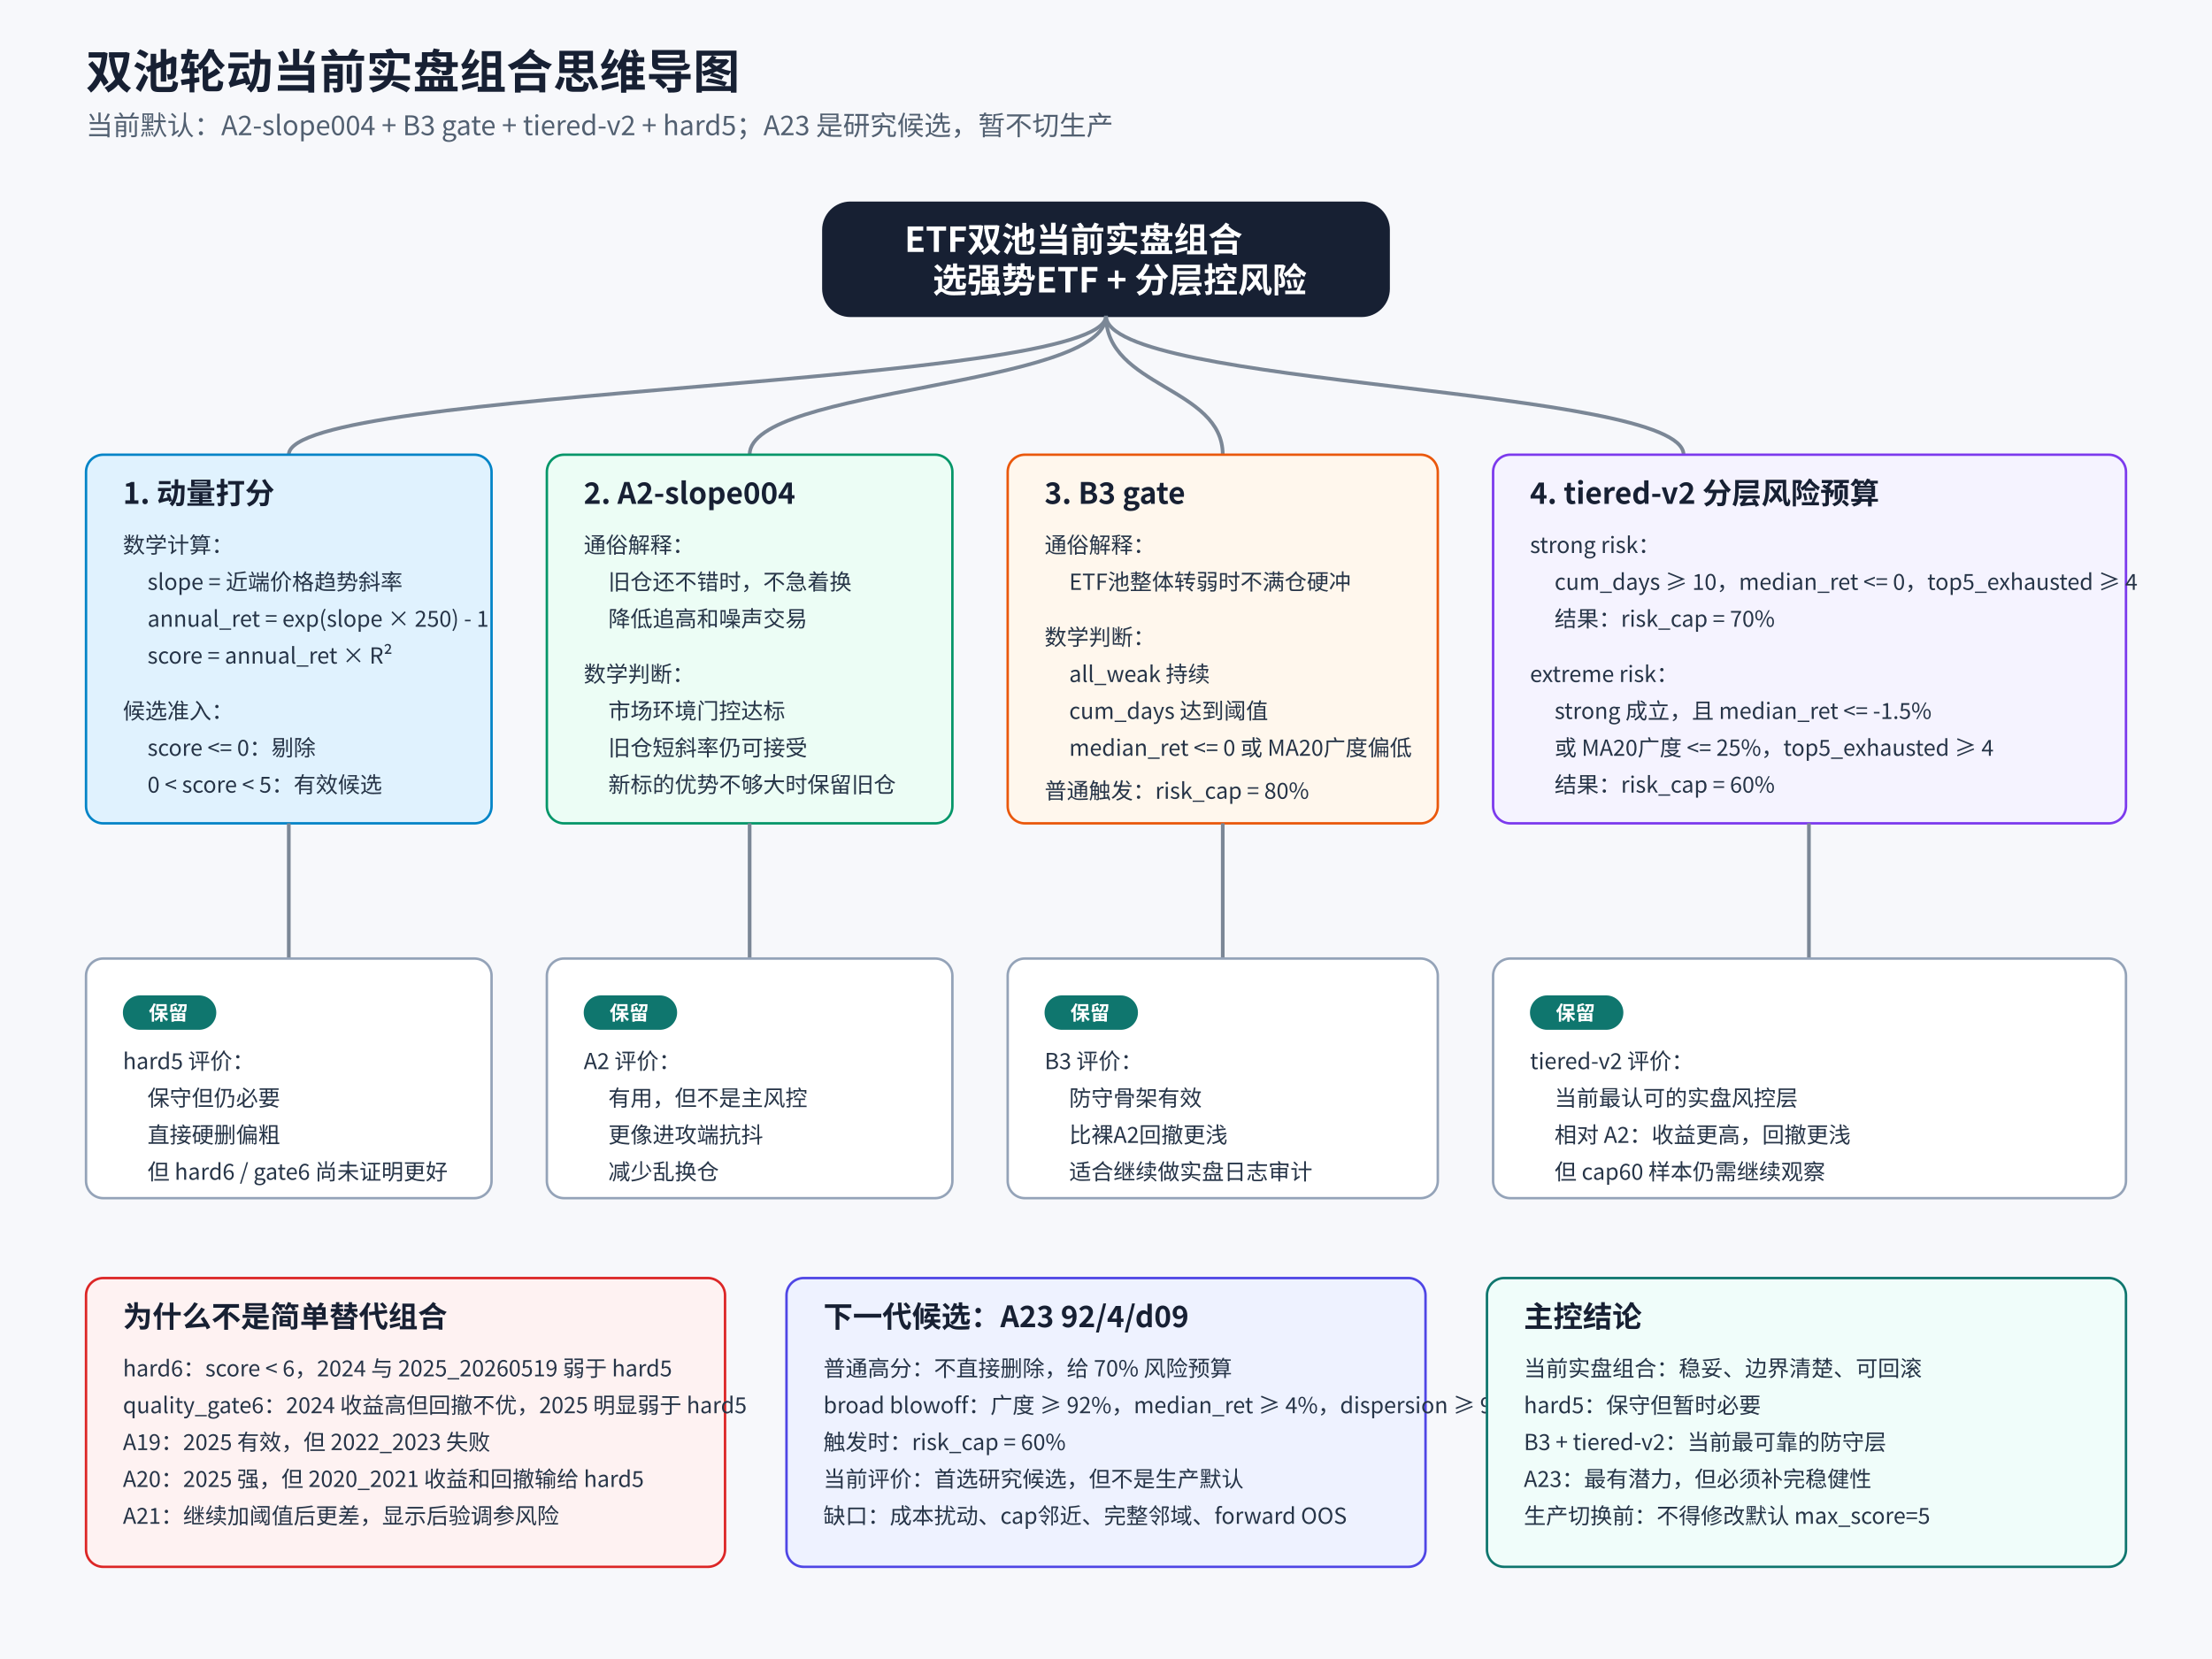
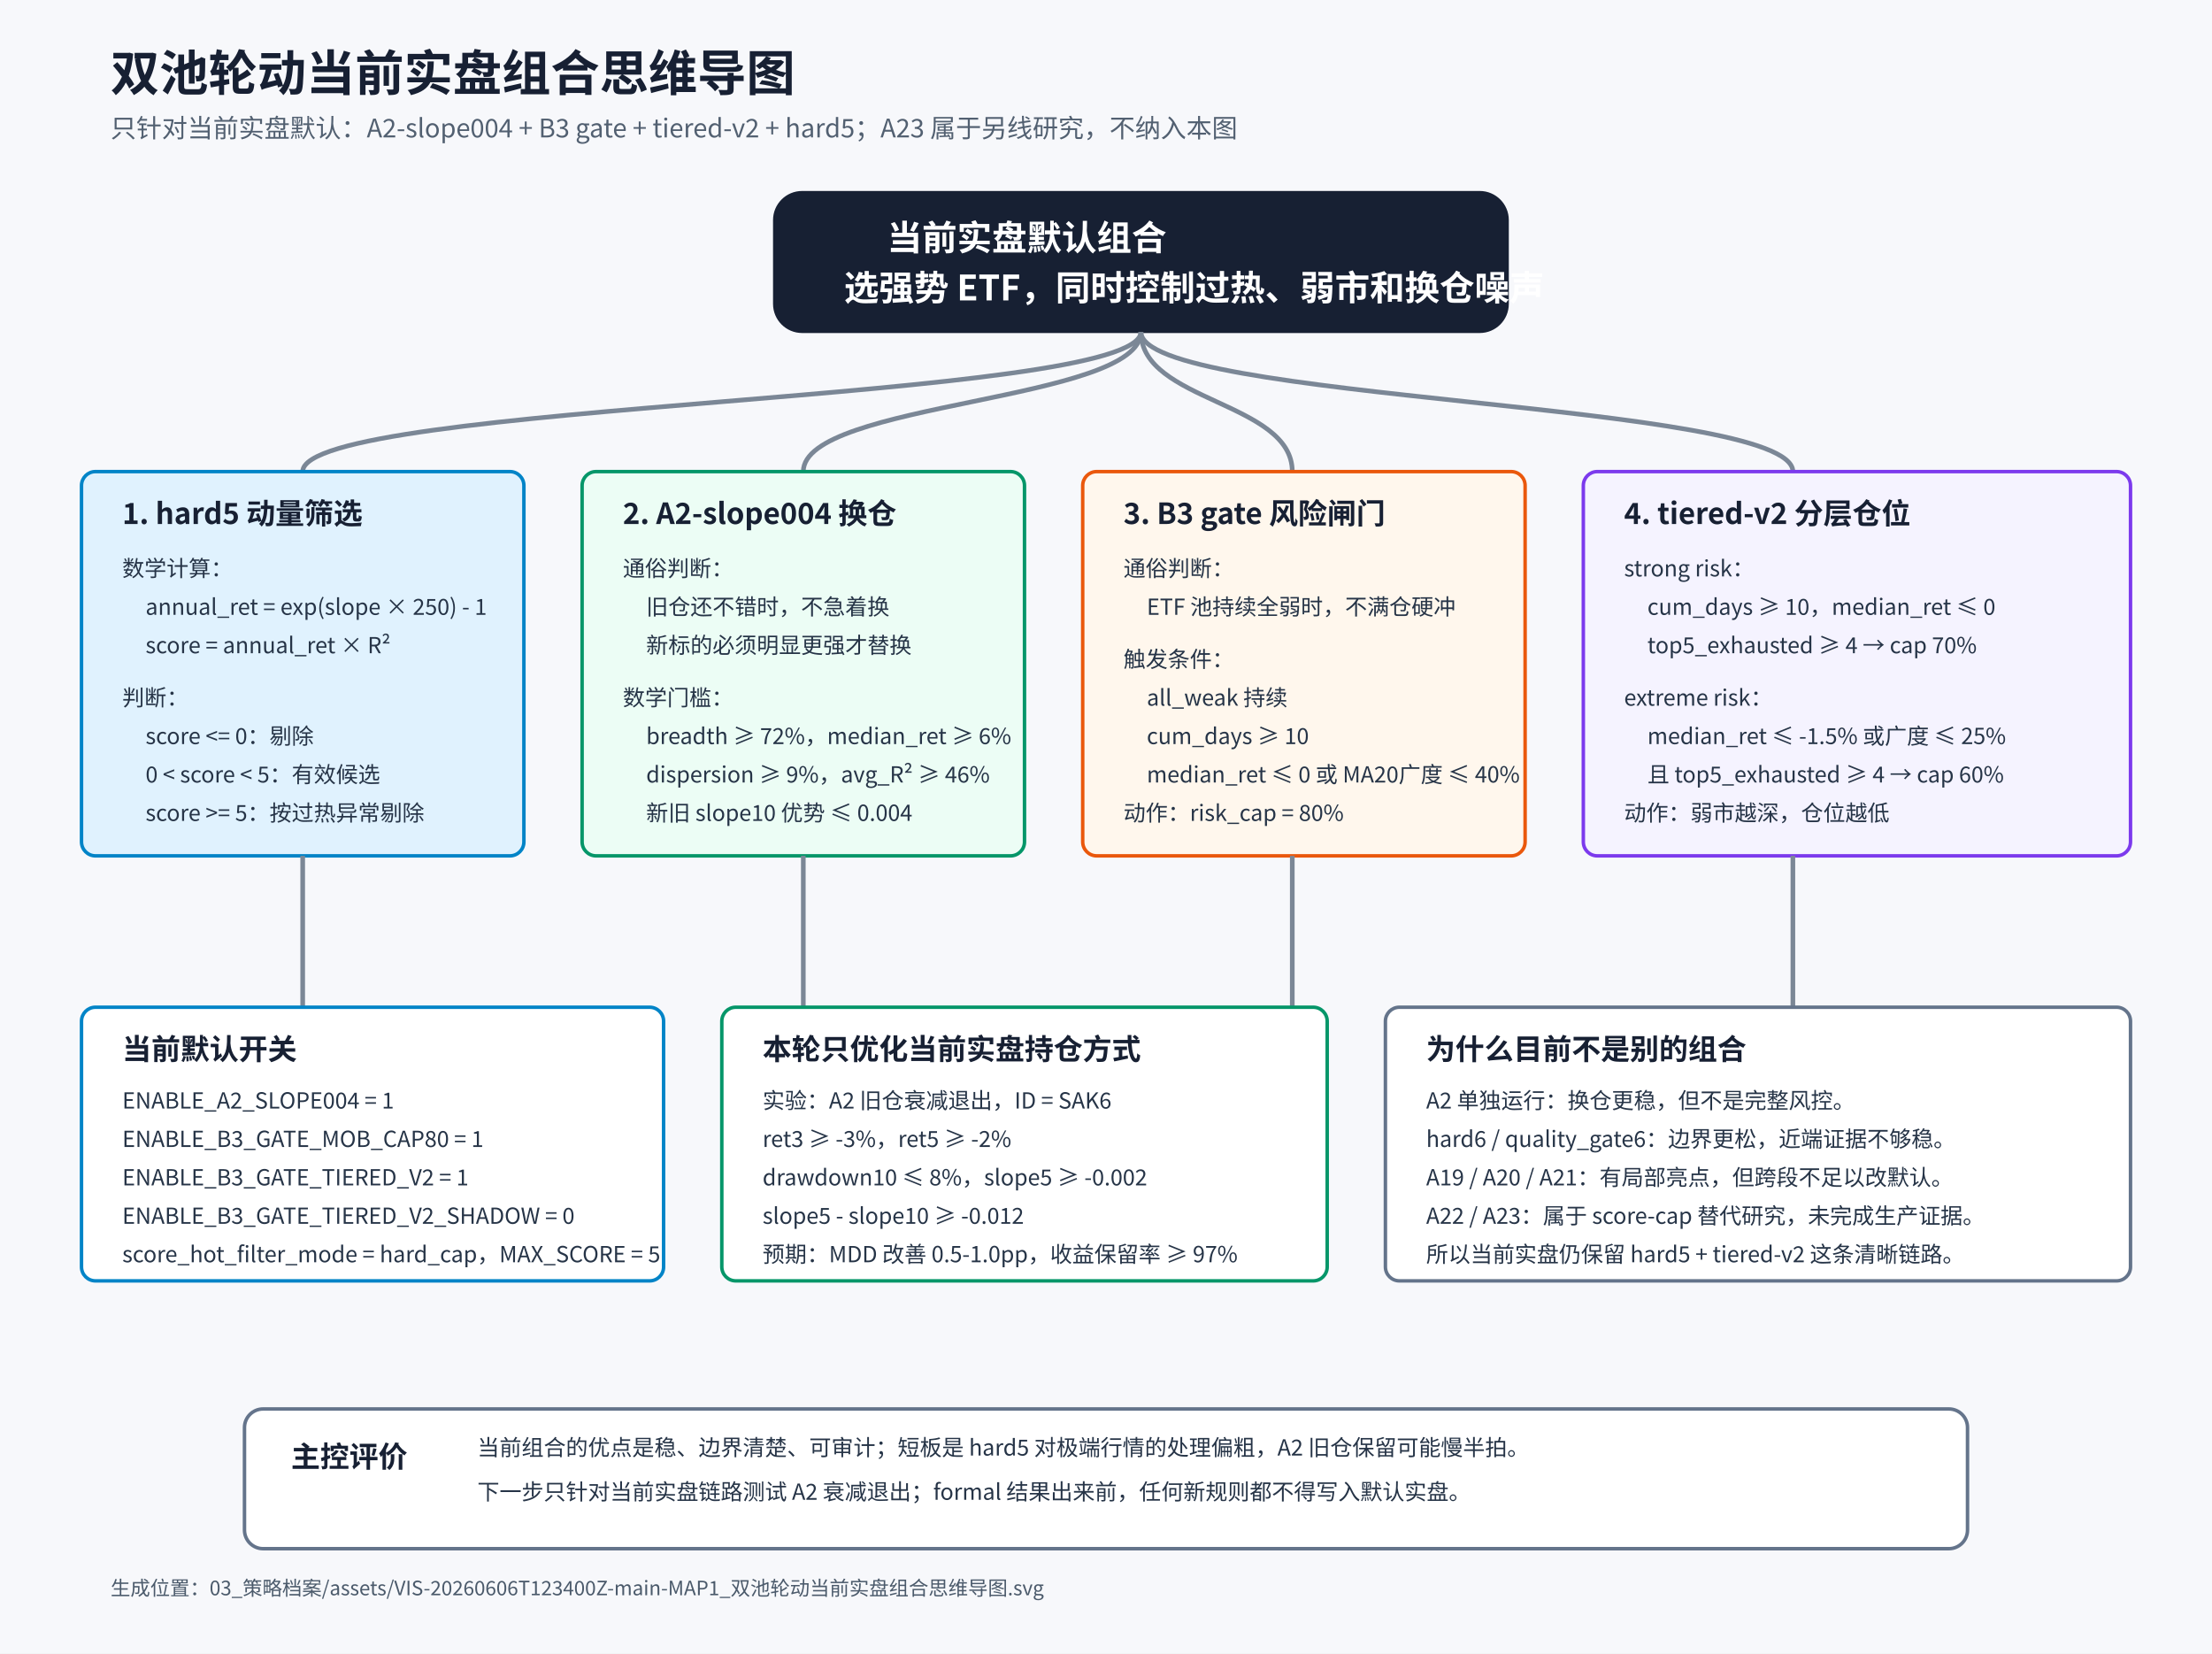
- <svg xmlns="http://www.w3.org/2000/svg" width="1800" height="1350" viewBox="0 0 1800 1350">
+ <svg xmlns="http://www.w3.org/2000/svg" width="1900" height="1420" viewBox="0 0 1900 1420">
  <defs>
    <style>
      .bg { fill: #f7f8fb; }
-       .title { font-family: "Microsoft YaHei", "Noto Sans CJK SC", Arial, sans-serif; font-size: 38px; font-weight: 700; fill: #172033; }
+       .title { font-family: "Microsoft YaHei", "Noto Sans CJK SC", Arial, sans-serif; font-size: 42px; font-weight: 700; fill: #172033; }
      .subtitle { font-family: "Microsoft YaHei", "Noto Sans CJK SC", Arial, sans-serif; font-size: 22px; fill: #526071; }
      .root { fill: #172033; stroke: #172033; stroke-width: 2; }
-       .rootText { font-family: "Microsoft YaHei", "Noto Sans CJK SC", Arial, sans-serif; font-size: 28px; font-weight: 700; fill: #ffffff; }
-       .box { stroke-width: 2; rx: 14; ry: 14; }
-       .boxTitle { font-family: "Microsoft YaHei", "Noto Sans CJK SC", Arial, sans-serif; font-size: 24px; font-weight: 700; fill: #172033; }
-       .boxText { font-family: "Microsoft YaHei", "Noto Sans CJK SC", Arial, sans-serif; font-size: 18px; fill: #263447; }
-       .small { font-size: 16px; fill: #4b5a6b; }
-       .line { stroke: #7b8796; stroke-width: 3; fill: none; }
-       .dashed { stroke-dasharray: 8 8; }
-       .badge { font-family: "Microsoft YaHei", "Noto Sans CJK SC", Arial, sans-serif; font-size: 16px; font-weight: 700; fill: #ffffff; }
-       .ok { fill: #0f766e; }
-       .warn { fill: #b45309; }
-       .no { fill: #b91c1c; }
-       .candidate { fill: #4338ca; }
+       .rootText { font-family: "Microsoft YaHei", "Noto Sans CJK SC", Arial, sans-serif; font-size: 30px; font-weight: 700; fill: #ffffff; }
+       .box { stroke-width: 3; rx: 12; ry: 12; }
+       .boxTitle { font-family: "Microsoft YaHei", "Noto Sans CJK SC", Arial, sans-serif; font-size: 25px; font-weight: 700; fill: #172033; }
+       .boxText { font-family: "Microsoft YaHei", "Noto Sans CJK SC", Arial, sans-serif; font-size: 19px; fill: #263447; }
+       .small { font-family: "Microsoft YaHei", "Noto Sans CJK SC", Arial, sans-serif; font-size: 17px; fill: #4b5a6b; }
+       .line { stroke: #7b8796; stroke-width: 4; fill: none; }
+       .footer { fill: #ffffff; stroke: #64748b; stroke-width: 3; rx: 16; ry: 16; }
    </style>
  </defs>
-   <rect class="bg" x="0" y="0" width="1800" height="1350" />
-   <text class="title" x="70" y="72">双池轮动当前实盘组合思维导图</text>
-   <text class="subtitle" x="70" y="110">当前默认：A2-slope004 + B3 gate + tiered-v2 + hard5；A23 是研究候选，暂不切生产</text>
-   <rect class="root" x="670" y="165" width="460" height="92" rx="22" ry="22" />
-   <text class="rootText" x="736" y="205">ETF双池当前实盘组合</text>
-   <text class="rootText" x="759" y="238">选强势ETF + 分层控风险</text>
-   <path class="line" d="M900 257 C900 315 235 315 235 370" />
-   <path class="line" d="M900 257 C900 315 610 315 610 370" />
-   <path class="line" d="M900 257 C900 315 995 315 995 370" />
-   <path class="line" d="M900 257 C900 315 1370 315 1370 370" />
-   <rect class="box" x="70" y="370" width="330" height="300" fill="#e0f2fe" stroke="#0284c7" />
-   <text class="boxTitle" x="100" y="410">1. 动量打分</text>
-   <text class="boxText" x="100" y="450">数学计算：</text>
-   <text class="boxText" x="120" y="480">slope = 近端价格趋势斜率</text>
-   <text class="boxText" x="120" y="510">annual_ret = exp(slope × 250) - 1</text>
-   <text class="boxText" x="120" y="540">score = annual_ret × R²</text>
-   <text class="boxText" x="100" y="585">候选准入：</text>
-   <text class="boxText" x="120" y="615">score &lt;= 0：剔除</text>
-   <text class="boxText" x="120" y="645">0 &lt; score &lt; 5：有效候选</text>
-   <rect class="box" x="445" y="370" width="330" height="300" fill="#ecfdf5" stroke="#059669" />
-   <text class="boxTitle" x="475" y="410">2. A2-slope004</text>
-   <text class="boxText" x="475" y="450">通俗解释：</text>
-   <text class="boxText" x="495" y="480">旧仓还不错时，不急着换</text>
-   <text class="boxText" x="495" y="510">降低追高和噪声交易</text>
-   <text class="boxText" x="475" y="555">数学判断：</text>
-   <text class="boxText" x="495" y="585">市场环境门控达标</text>
-   <text class="boxText" x="495" y="615">旧仓短斜率仍可接受</text>
-   <text class="boxText" x="495" y="645">新标的优势不够大时保留旧仓</text>
-   <rect class="box" x="820" y="370" width="350" height="300" fill="#fff7ed" stroke="#ea580c" />
-   <text class="boxTitle" x="850" y="410">3. B3 gate</text>
-   <text class="boxText" x="850" y="450">通俗解释：</text>
-   <text class="boxText" x="870" y="480">ETF池整体转弱时不满仓硬冲</text>
-   <text class="boxText" x="850" y="525">数学判断：</text>
-   <text class="boxText" x="870" y="555">all_weak 持续</text>
-   <text class="boxText" x="870" y="585">cum_days 达到阈值</text>
-   <text class="boxText" x="870" y="615">median_ret &lt;= 0 或 MA20广度偏低</text>
-   <text class="boxText" x="850" y="650">普通触发：risk_cap = 80%</text>
-   <rect class="box" x="1215" y="370" width="515" height="300" fill="#f5f3ff" stroke="#7c3aed" />
-   <text class="boxTitle" x="1245" y="410">4. tiered-v2 分层风险预算</text>
-   <text class="boxText" x="1245" y="450">strong risk：</text>
-   <text class="boxText" x="1265" y="480">cum_days ≥ 10，median_ret &lt;= 0，top5_exhausted ≥ 4</text>
-   <text class="boxText" x="1265" y="510">结果：risk_cap = 70%</text>
-   <text class="boxText" x="1245" y="555">extreme risk：</text>
-   <text class="boxText" x="1265" y="585">strong 成立，且 median_ret &lt;= -1.5%</text>
-   <text class="boxText" x="1265" y="615">或 MA20广度 &lt;= 25%，top5_exhausted ≥ 4</text>
-   <text class="boxText" x="1265" y="645">结果：risk_cap = 60%</text>
-   <path class="line" d="M235 670 C235 735 235 735 235 780" />
-   <path class="line" d="M610 670 C610 735 610 735 610 780" />
-   <path class="line" d="M995 670 C995 735 995 735 995 780" />
-   <path class="line" d="M1472 670 C1472 735 1472 735 1472 780" />
-   <rect class="box" x="70" y="780" width="330" height="195" fill="#ffffff" stroke="#94a3b8" />
-   <rect class="ok" x="100" y="810" width="76" height="28" rx="14" ry="14" />
-   <text class="badge" x="121" y="830">保留</text>
-   <text class="boxText" x="100" y="870">hard5 评价：</text>
-   <text class="boxText" x="120" y="900">保守但仍必要</text>
-   <text class="boxText" x="120" y="930">直接硬删偏粗</text>
-   <text class="boxText" x="120" y="960">但 hard6 / gate6 尚未证明更好</text>
-   <rect class="box" x="445" y="780" width="330" height="195" fill="#ffffff" stroke="#94a3b8" />
-   <rect class="ok" x="475" y="810" width="76" height="28" rx="14" ry="14" />
-   <text class="badge" x="496" y="830">保留</text>
-   <text class="boxText" x="475" y="870">A2 评价：</text>
-   <text class="boxText" x="495" y="900">有用，但不是主风控</text>
-   <text class="boxText" x="495" y="930">更像进攻端抗抖</text>
-   <text class="boxText" x="495" y="960">减少乱换仓</text>
-   <rect class="box" x="820" y="780" width="350" height="195" fill="#ffffff" stroke="#94a3b8" />
-   <rect class="ok" x="850" y="810" width="76" height="28" rx="14" ry="14" />
-   <text class="badge" x="871" y="830">保留</text>
-   <text class="boxText" x="850" y="870">B3 评价：</text>
-   <text class="boxText" x="870" y="900">防守骨架有效</text>
-   <text class="boxText" x="870" y="930">比裸A2回撤更浅</text>
-   <text class="boxText" x="870" y="960">适合继续做实盘日志审计</text>
-   <rect class="box" x="1215" y="780" width="515" height="195" fill="#ffffff" stroke="#94a3b8" />
-   <rect class="ok" x="1245" y="810" width="76" height="28" rx="14" ry="14" />
-   <text class="badge" x="1266" y="830">保留</text>
-   <text class="boxText" x="1245" y="870">tiered-v2 评价：</text>
-   <text class="boxText" x="1265" y="900">当前最认可的实盘风控层</text>
-   <text class="boxText" x="1265" y="930">相对 A2：收益更高，回撤更浅</text>
-   <text class="boxText" x="1265" y="960">但 cap60 样本仍需继续观察</text>
-   <rect class="box" x="70" y="1040" width="520" height="235" fill="#fef2f2" stroke="#dc2626" />
-   <text class="boxTitle" x="100" y="1080">为什么不是简单替代组合</text>
-   <text class="boxText" x="100" y="1120">hard6：score &lt; 6，2024 与 2025_20260519 弱于 hard5</text>
-   <text class="boxText" x="100" y="1150">quality_gate6：2024 收益高但回撤不优，2025 明显弱于 hard5</text>
-   <text class="boxText" x="100" y="1180">A19：2025 有效，但 2022_2023 失败</text>
-   <text class="boxText" x="100" y="1210">A20：2025 强，但 2020_2021 收益和回撤输给 hard5</text>
-   <text class="boxText" x="100" y="1240">A21：继续加阈值后更差，显示后验调参风险</text>
-   <rect class="box" x="640" y="1040" width="520" height="235" fill="#eef2ff" stroke="#4f46e5" />
-   <text class="boxTitle" x="670" y="1080">下一代候选：A23 92/4/d09</text>
-   <text class="boxText" x="670" y="1120">普通高分：不直接删除，给 70% 风险预算</text>
-   <text class="boxText" x="670" y="1150">broad blowoff：广度 ≥ 92%，median_ret ≥ 4%，dispersion ≥ 9%</text>
-   <text class="boxText" x="670" y="1180">触发时：risk_cap = 60%</text>
-   <text class="boxText" x="670" y="1210">当前评价：首选研究候选，但不是生产默认</text>
-   <text class="boxText" x="670" y="1240">缺口：成本扰动、cap邻近、完整邻域、forward OOS</text>
-   <rect class="box" x="1210" y="1040" width="520" height="235" fill="#f0fdfa" stroke="#0f766e" />
-   <text class="boxTitle" x="1240" y="1080">主控结论</text>
-   <text class="boxText" x="1240" y="1120">当前实盘组合：稳妥、边界清楚、可回滚</text>
-   <text class="boxText" x="1240" y="1150">hard5：保守但暂时必要</text>
-   <text class="boxText" x="1240" y="1180">B3 + tiered-v2：当前最可靠的防守层</text>
-   <text class="boxText" x="1240" y="1210">A23：最有潜力，但必须补完稳健性</text>
-   <text class="boxText" x="1240" y="1240">生产切换前：不得修改默认 max_score=5</text>
+   <rect class="bg" x="0" y="0" width="1900" height="1420" />
+   <text class="title" x="95" y="78">双池轮动当前实盘组合思维导图</text>
+   <text class="subtitle" x="95" y="118">只针对当前实盘默认：A2-slope004 + B3 gate + tiered-v2 + hard5；A23 属于另线研究，不纳入本图</text>
+   <rect class="root" x="665" y="165" width="630" height="120" rx="24" ry="24" />
+   <text class="rootText" x="762" y="215">当前实盘默认组合</text>
+   <text class="rootText" x="725" y="258">选强势 ETF，同时控制过热、弱市和换仓噪声</text>
+   <path class="line" d="M980 285 C980 345 260 345 260 405" />
+   <path class="line" d="M980 285 C980 345 690 345 690 405" />
+   <path class="line" d="M980 285 C980 345 1110 345 1110 405" />
+   <path class="line" d="M980 285 C980 345 1540 345 1540 405" />
+   <rect class="box" x="70" y="405" width="380" height="330" fill="#e0f2fe" stroke="#0284c7" />
+   <text class="boxTitle" x="105" y="450">1. hard5 动量筛选</text>
+   <text class="boxText" x="105" y="495">数学计算：</text>
+   <text class="boxText" x="125" y="528">annual_ret = exp(slope × 250) - 1</text>
+   <text class="boxText" x="125" y="561">score = annual_ret × R²</text>
+   <text class="boxText" x="105" y="606">判断：</text>
+   <text class="boxText" x="125" y="639">score &lt;= 0：剔除</text>
+   <text class="boxText" x="125" y="672">0 &lt; score &lt; 5：有效候选</text>
+   <text class="boxText" x="125" y="705">score &gt;= 5：按过热异常剔除</text>
+   <rect class="box" x="500" y="405" width="380" height="330" fill="#ecfdf5" stroke="#059669" />
+   <text class="boxTitle" x="535" y="450">2. A2-slope004 换仓</text>
+   <text class="boxText" x="535" y="495">通俗判断：</text>
+   <text class="boxText" x="555" y="528">旧仓还不错时，不急着换</text>
+   <text class="boxText" x="555" y="561">新标的必须明显更强才替换</text>
+   <text class="boxText" x="535" y="606">数学门槛：</text>
+   <text class="boxText" x="555" y="639">breadth ≥ 72%，median_ret ≥ 6%</text>
+   <text class="boxText" x="555" y="672">dispersion ≥ 9%，avg_R² ≥ 46%</text>
+   <text class="boxText" x="555" y="705">新旧 slope10 优势 ≤ 0.004</text>
+   <rect class="box" x="930" y="405" width="380" height="330" fill="#fff7ed" stroke="#ea580c" />
+   <text class="boxTitle" x="965" y="450">3. B3 gate 风险闸门</text>
+   <text class="boxText" x="965" y="495">通俗判断：</text>
+   <text class="boxText" x="985" y="528">ETF 池持续全弱时，不满仓硬冲</text>
+   <text class="boxText" x="965" y="573">触发条件：</text>
+   <text class="boxText" x="985" y="606">all_weak 持续</text>
+   <text class="boxText" x="985" y="639">cum_days ≥ 10</text>
+   <text class="boxText" x="985" y="672">median_ret ≤ 0 或 MA20广度 ≤ 40%</text>
+   <text class="boxText" x="965" y="705">动作：risk_cap = 80%</text>
+   <rect class="box" x="1360" y="405" width="470" height="330" fill="#f5f3ff" stroke="#7c3aed" />
+   <text class="boxTitle" x="1395" y="450">4. tiered-v2 分层仓位</text>
+   <text class="boxText" x="1395" y="495">strong risk：</text>
+   <text class="boxText" x="1415" y="528">cum_days ≥ 10，median_ret ≤ 0</text>
+   <text class="boxText" x="1415" y="561">top5_exhausted ≥ 4 → cap 70%</text>
+   <text class="boxText" x="1395" y="606">extreme risk：</text>
+   <text class="boxText" x="1415" y="639">median_ret ≤ -1.5% 或广度 ≤ 25%</text>
+   <text class="boxText" x="1415" y="672">且 top5_exhausted ≥ 4 → cap 60%</text>
+   <text class="boxText" x="1395" y="705">动作：弱市越深，仓位越低</text>
+   <path class="line" d="M260 735 C260 800 260 800 260 865" />
+   <path class="line" d="M690 735 C690 800 690 800 690 865" />
+   <path class="line" d="M1110 735 C1110 800 1110 800 1110 865" />
+   <path class="line" d="M1540 735 C1540 800 1540 800 1540 865" />
+   <rect class="box" x="70" y="865" width="500" height="235" fill="#ffffff" stroke="#0284c7" />
+   <text class="boxTitle" x="105" y="910">当前默认开关</text>
+   <text class="boxText" x="105" y="952">ENABLE_A2_SLOPE004 = 1</text>
+   <text class="boxText" x="105" y="985">ENABLE_B3_GATE_MOB_CAP80 = 1</text>
+   <text class="boxText" x="105" y="1018">ENABLE_B3_GATE_TIERED_V2 = 1</text>
+   <text class="boxText" x="105" y="1051">ENABLE_B3_GATE_TIERED_V2_SHADOW = 0</text>
+   <text class="boxText" x="105" y="1084">score_hot_filter_mode = hard_cap，MAX_SCORE = 5</text>
+   <rect class="box" x="620" y="865" width="520" height="235" fill="#ffffff" stroke="#059669" />
+   <text class="boxTitle" x="655" y="910">本轮只优化当前实盘持仓方式</text>
+   <text class="boxText" x="655" y="952">实验：A2 旧仓衰减退出，ID = SAK6</text>
+   <text class="boxText" x="655" y="985">ret3 ≥ -3%，ret5 ≥ -2%</text>
+   <text class="boxText" x="655" y="1018">drawdown10 ≤ 8%，slope5 ≥ -0.002</text>
+   <text class="boxText" x="655" y="1051">slope5 - slope10 ≥ -0.012</text>
+   <text class="boxText" x="655" y="1084">预期：MDD 改善 0.5-1.0pp，收益保留率 ≥ 97%</text>
+   <rect class="box" x="1190" y="865" width="640" height="235" fill="#ffffff" stroke="#64748b" />
+   <text class="boxTitle" x="1225" y="910">为什么目前不是别的组合</text>
+   <text class="boxText" x="1225" y="952">A2 单独运行：换仓更稳，但不是完整风控。</text>
+   <text class="boxText" x="1225" y="985">hard6 / quality_gate6：边界更松，近端证据不够稳。</text>
+   <text class="boxText" x="1225" y="1018">A19 / A20 / A21：有局部亮点，但跨段不足以改默认。</text>
+   <text class="boxText" x="1225" y="1051">A22 / A23：属于 score-cap 替代研究，未完成生产证据。</text>
+   <text class="boxText" x="1225" y="1084">所以当前实盘仍保留 hard5 + tiered-v2 这条清晰链路。</text>
+   <rect class="footer" x="210" y="1210" width="1480" height="120" />
+   <text class="boxTitle" x="250" y="1260">主控评价</text>
+   <text class="boxText" x="410" y="1250">当前组合的优点是稳、边界清楚、可审计；短板是 hard5 对极端行情的处理偏粗，A2 旧仓保留可能慢半拍。</text>
+   <text class="boxText" x="410" y="1288">下一步只针对当前实盘链路测试 A2 衰减退出；formal 结果出来前，任何新规则都不得写入默认实盘。</text>
+   <text class="small" x="95" y="1370">生成位置：03_策略档案/assets/VIS-20260606T123400Z-main-MAP1_双池轮动当前实盘组合思维导图.svg</text>
</svg>
